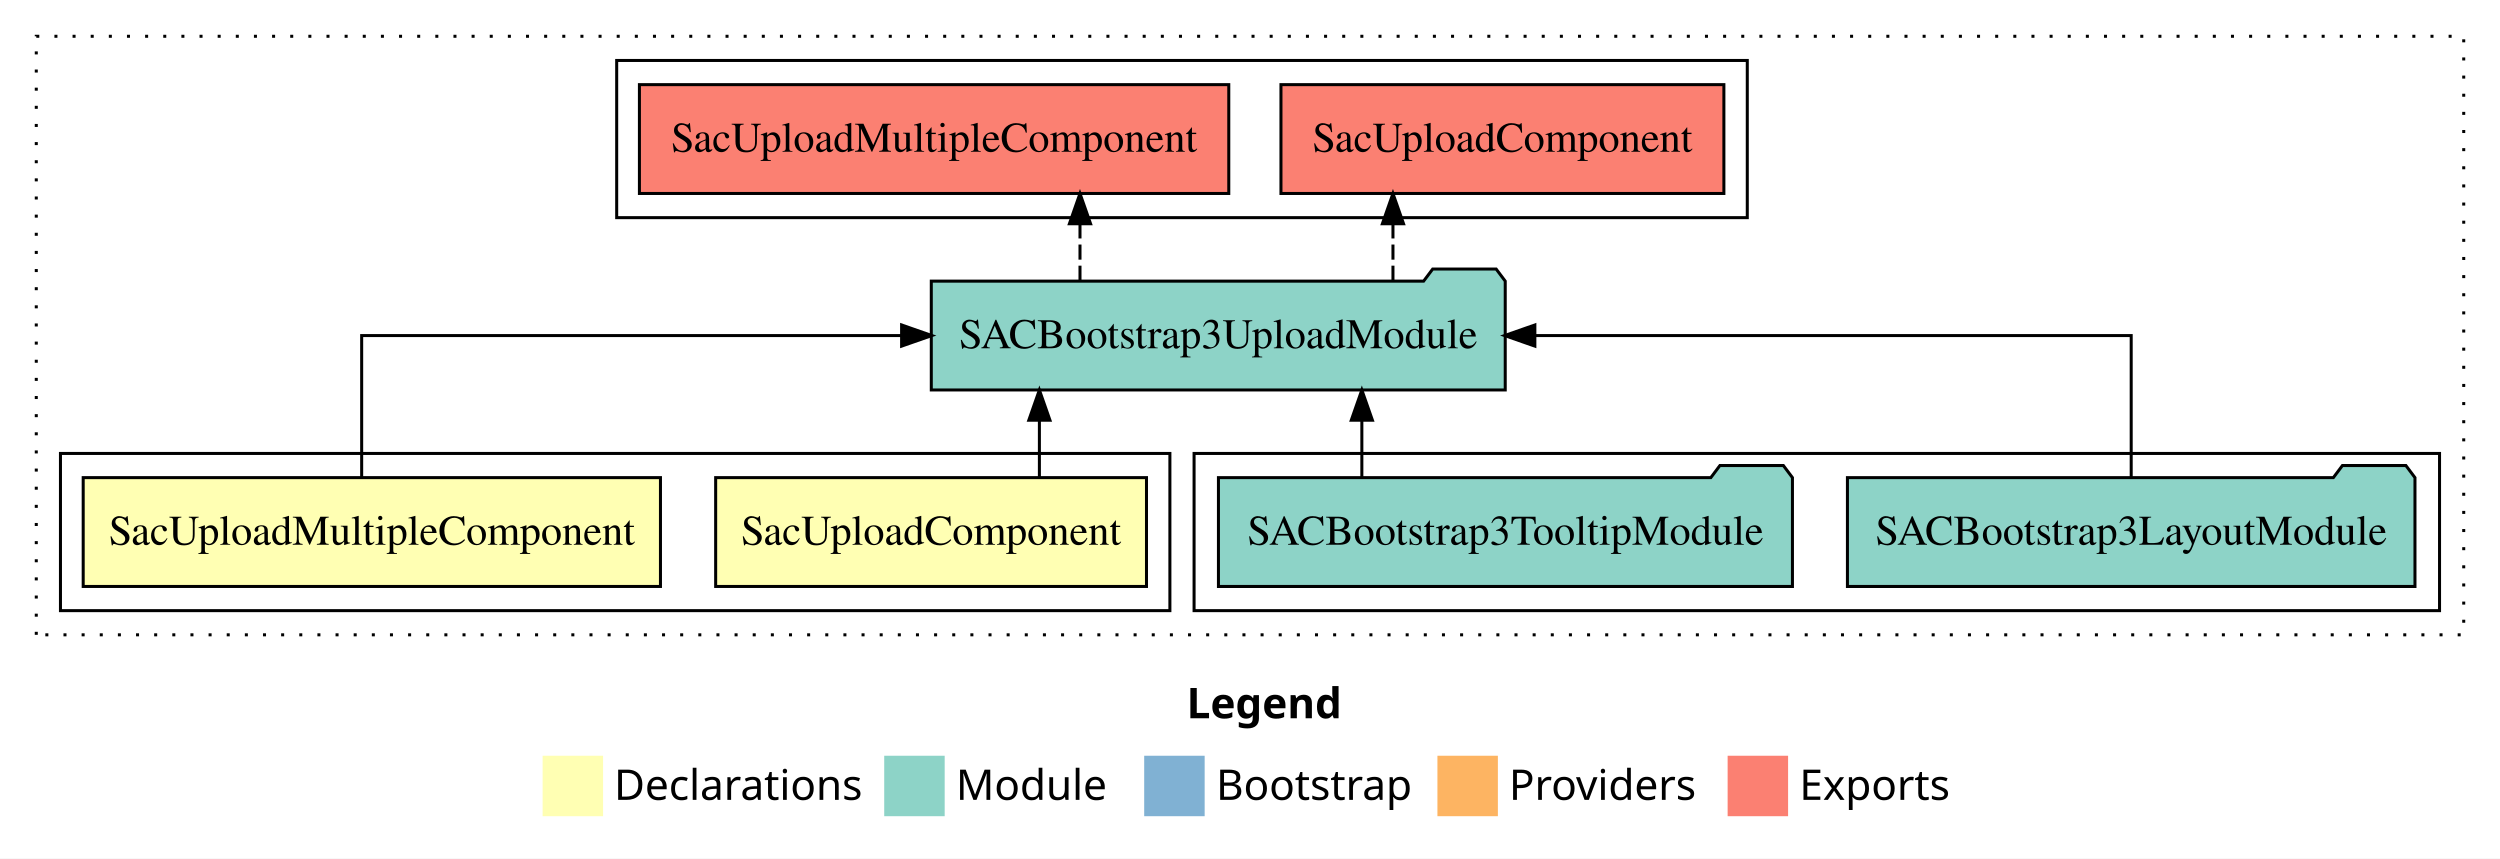
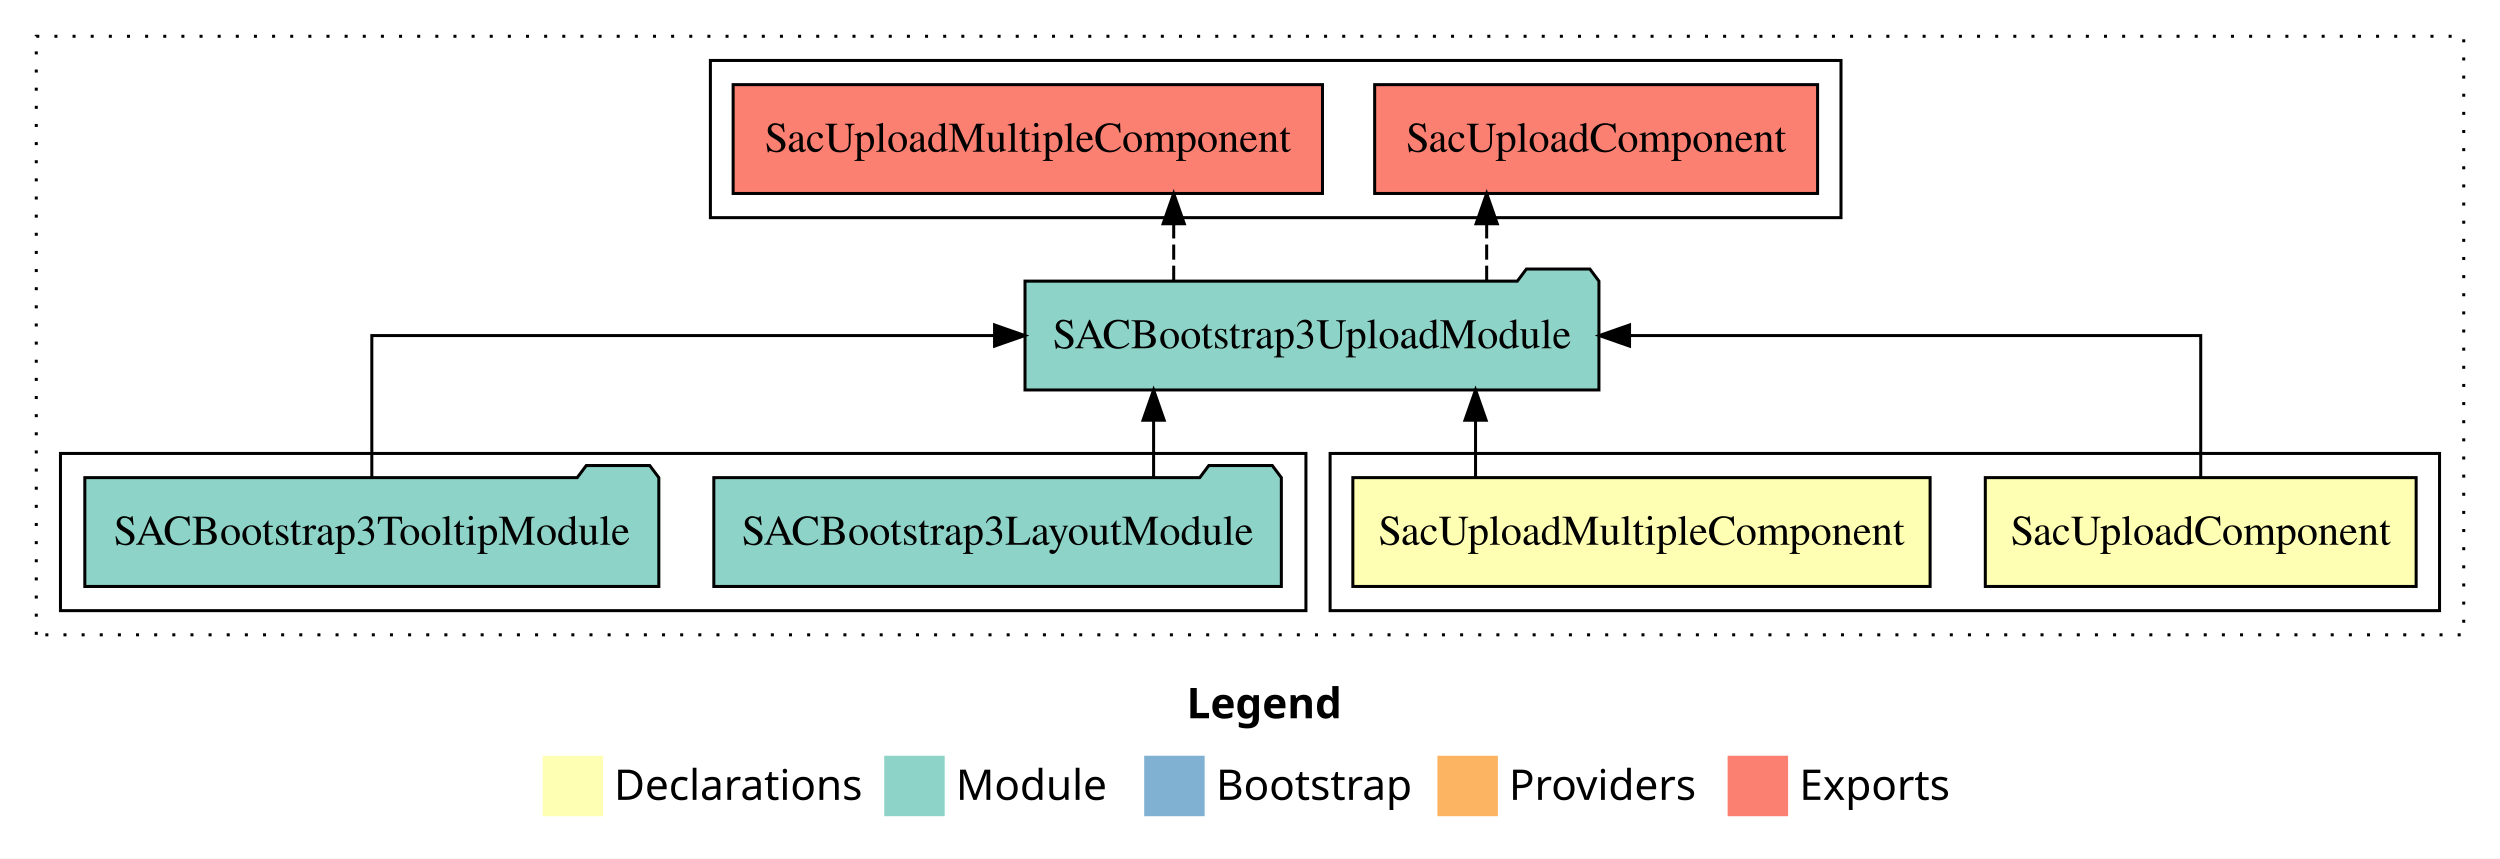
<svg xmlns="http://www.w3.org/2000/svg" width="827pt" height="284pt" viewBox="0.00 0.00 827.00 284.00">
  <g id="graph0" class="graph" transform="scale(1 1) rotate(0) translate(4 280)">
    <polygon fill="white" stroke="transparent" points="-4,4 -4,-280 823,-280 823,4 -4,4" />
    <text text-anchor="start" x="388.51" y="-42.4" font-family="Times-12" font-weight="bold" font-size="14.00">Legend</text>
    <polygon fill="#ffffb3" stroke="transparent" points="175.5,-10 175.5,-30 195.5,-30 195.5,-10 175.5,-10" />
    <text text-anchor="start" x="199.13" y="-15.4" font-family="Times-12" font-size="14.00">  Declarations</text>
    <polygon fill="#8dd3c7" stroke="transparent" points="288.5,-10 288.5,-30 308.5,-30 308.5,-10 288.5,-10" />
    <text text-anchor="start" x="312.23" y="-15.4" font-family="Times-12" font-size="14.00">  Module</text>
    <polygon fill="#80b1d3" stroke="transparent" points="374.5,-10 374.5,-30 394.5,-30 394.5,-10 374.5,-10" />
    <text text-anchor="start" x="398.28" y="-15.4" font-family="Times-12" font-size="14.00">  Bootstrap</text>
    <polygon fill="#fdb462" stroke="transparent" points="471.5,-10 471.5,-30 491.5,-30 491.5,-10 471.5,-10" />
    <text text-anchor="start" x="495.17" y="-15.4" font-family="Times-12" font-size="14.00">  Providers</text>
    <polygon fill="#fb8072" stroke="transparent" points="567.5,-10 567.5,-30 587.5,-30 587.5,-10 567.5,-10" />
    <text text-anchor="start" x="591.23" y="-15.4" font-family="Times-12" font-size="14.00">  Exports</text>
    <g id="clust1" class="cluster">
      <polygon fill="none" stroke="black" stroke-dasharray="1,5" points="8,-70 8,-268 811,-268 811,-70 8,-70" />
    </g>
-     <g id="clust6" class="cluster">
-       <polygon fill="none" stroke="black" points="200,-208 200,-260 574,-260 574,-208 200,-208" />
+     <g id="clust2" class="cluster">
+       <polygon fill="none" stroke="black" points="436,-78 436,-130 803,-130 803,-78 436,-78" />
    </g>
    <g id="clust5" class="cluster">
-       <polygon fill="none" stroke="black" points="391,-78 391,-130 803,-130 803,-78 391,-78" />
+       <polygon fill="none" stroke="black" points="16,-78 16,-130 428,-130 428,-78 16,-78" />
    </g>
-     <g id="clust2" class="cluster">
-       <polygon fill="none" stroke="black" points="16,-78 16,-130 383,-130 383,-78 16,-78" />
+     <g id="clust6" class="cluster">
+       <polygon fill="none" stroke="black" points="231,-208 231,-260 605,-260 605,-208 231,-208" />
    </g>
    <g id="node1" class="node">
-       <polygon fill="#ffffb3" stroke="black" points="375.26,-122 232.74,-122 232.74,-86 375.26,-86 375.26,-122" />
-       <text text-anchor="middle" x="304" y="-99.8" font-family="Times,serif" font-size="14.00">SacUploadComponent</text>
+       <polygon fill="#ffffb3" stroke="black" points="795.26,-122 652.74,-122 652.74,-86 795.26,-86 795.26,-122" />
+       <text text-anchor="middle" x="724" y="-99.8" font-family="Times,serif" font-size="14.00">SacUploadComponent</text>
    </g>
    <g id="node3" class="node">
-       <polygon fill="#8dd3c7" stroke="black" points="493.93,-187 490.93,-191 469.93,-191 466.93,-187 304.07,-187 304.07,-151 493.93,-151 493.93,-187" />
-       <text text-anchor="middle" x="399" y="-164.8" font-family="Times,serif" font-size="14.00">SACBootstrap3UploadModule</text>
+       <polygon fill="#8dd3c7" stroke="black" points="524.93,-187 521.93,-191 500.93,-191 497.93,-187 335.07,-187 335.07,-151 524.93,-151 524.93,-187" />
+       <text text-anchor="middle" x="430" y="-164.8" font-family="Times,serif" font-size="14.00">SACBootstrap3UploadModule</text>
    </g>
    <g id="edge1" class="edge">
-       <path fill="none" stroke="black" d="M339.83,-122.11C339.83,-122.11 339.83,-140.99 339.83,-140.99" />
-       <polygon fill="black" stroke="black" points="336.33,-140.99 339.83,-150.99 343.33,-140.99 336.33,-140.99" />
+       <path fill="none" stroke="black" d="M724,-122.11C724,-141.34 724,-169 724,-169 724,-169 535.05,-169 535.05,-169" />
+       <polygon fill="black" stroke="black" points="535.05,-165.5 525.05,-169 535.05,-172.5 535.05,-165.5" />
    </g>
    <g id="node2" class="node">
-       <polygon fill="#ffffb3" stroke="black" points="214.48,-122 23.52,-122 23.52,-86 214.48,-86 214.48,-122" />
-       <text text-anchor="middle" x="119" y="-99.8" font-family="Times,serif" font-size="14.00">SacUploadMultipleComponent</text>
+       <polygon fill="#ffffb3" stroke="black" points="634.48,-122 443.52,-122 443.52,-86 634.48,-86 634.48,-122" />
+       <text text-anchor="middle" x="539" y="-99.8" font-family="Times,serif" font-size="14.00">SacUploadMultipleComponent</text>
    </g>
    <g id="edge2" class="edge">
-       <path fill="none" stroke="black" d="M115.64,-122.11C115.64,-141.34 115.64,-169 115.64,-169 115.64,-169 294.25,-169 294.25,-169" />
-       <polygon fill="black" stroke="black" points="294.25,-172.5 304.25,-169 294.25,-165.5 294.25,-172.5" />
+       <path fill="none" stroke="black" d="M484.11,-122.11C484.11,-122.11 484.11,-140.99 484.11,-140.99" />
+       <polygon fill="black" stroke="black" points="480.61,-140.99 484.11,-150.99 487.61,-140.99 480.61,-140.99" />
    </g>
    <g id="node6" class="node">
-       <polygon fill="#fb8072" stroke="black" points="566.26,-252 419.74,-252 419.74,-216 566.26,-216 566.26,-252" />
-       <text text-anchor="middle" x="493" y="-229.8" font-family="Times,serif" font-size="14.00">SacUploadComponent </text>
+       <polygon fill="#fb8072" stroke="black" points="597.26,-252 450.74,-252 450.74,-216 597.26,-216 597.26,-252" />
+       <text text-anchor="middle" x="524" y="-229.8" font-family="Times,serif" font-size="14.00">SacUploadComponent </text>
    </g>
    <g id="edge5" class="edge">
-       <path fill="none" stroke="black" stroke-dasharray="5,2" d="M456.79,-187.11C456.79,-187.11 456.79,-205.99 456.79,-205.99" />
-       <polygon fill="black" stroke="black" points="453.29,-205.99 456.79,-215.99 460.29,-205.99 453.29,-205.99" />
+       <path fill="none" stroke="black" stroke-dasharray="5,2" d="M487.79,-187.11C487.79,-187.11 487.79,-205.99 487.79,-205.99" />
+       <polygon fill="black" stroke="black" points="484.29,-205.99 487.79,-215.99 491.29,-205.99 484.29,-205.99" />
    </g>
    <g id="node7" class="node">
-       <polygon fill="#fb8072" stroke="black" points="402.48,-252 207.52,-252 207.52,-216 402.48,-216 402.48,-252" />
-       <text text-anchor="middle" x="305" y="-229.8" font-family="Times,serif" font-size="14.00">SacUploadMultipleComponent </text>
+       <polygon fill="#fb8072" stroke="black" points="433.48,-252 238.52,-252 238.52,-216 433.48,-216 433.48,-252" />
+       <text text-anchor="middle" x="336" y="-229.8" font-family="Times,serif" font-size="14.00">SacUploadMultipleComponent </text>
    </g>
    <g id="edge6" class="edge">
-       <path fill="none" stroke="black" stroke-dasharray="5,2" d="M353.26,-187.11C353.26,-187.11 353.26,-205.99 353.26,-205.99" />
-       <polygon fill="black" stroke="black" points="349.76,-205.99 353.26,-215.99 356.76,-205.99 349.76,-205.99" />
+       <path fill="none" stroke="black" stroke-dasharray="5,2" d="M384.26,-187.11C384.26,-187.11 384.26,-205.99 384.26,-205.99" />
+       <polygon fill="black" stroke="black" points="380.76,-205.99 384.26,-215.99 387.76,-205.99 380.76,-205.99" />
    </g>
    <g id="node4" class="node">
-       <polygon fill="#8dd3c7" stroke="black" points="794.87,-122 791.87,-126 770.87,-126 767.87,-122 607.13,-122 607.13,-86 794.87,-86 794.87,-122" />
-       <text text-anchor="middle" x="701" y="-99.8" font-family="Times,serif" font-size="14.00">SACBootstrap3LayoutModule</text>
+       <polygon fill="#8dd3c7" stroke="black" points="419.87,-122 416.87,-126 395.87,-126 392.87,-122 232.13,-122 232.13,-86 419.87,-86 419.87,-122" />
+       <text text-anchor="middle" x="326" y="-99.8" font-family="Times,serif" font-size="14.00">SACBootstrap3LayoutModule</text>
    </g>
    <g id="edge3" class="edge">
-       <path fill="none" stroke="black" d="M701,-122.11C701,-141.34 701,-169 701,-169 701,-169 503.73,-169 503.73,-169" />
-       <polygon fill="black" stroke="black" points="503.73,-165.5 493.73,-169 503.73,-172.5 503.73,-165.5" />
+       <path fill="none" stroke="black" d="M377.61,-122.11C377.61,-122.11 377.61,-140.99 377.61,-140.99" />
+       <polygon fill="black" stroke="black" points="374.11,-140.99 377.61,-150.99 381.11,-140.99 374.11,-140.99" />
    </g>
    <g id="node5" class="node">
-       <polygon fill="#8dd3c7" stroke="black" points="588.94,-122 585.94,-126 564.94,-126 561.94,-122 399.06,-122 399.06,-86 588.94,-86 588.94,-122" />
-       <text text-anchor="middle" x="494" y="-99.8" font-family="Times,serif" font-size="14.00">SACBootstrap3TooltipModule</text>
+       <polygon fill="#8dd3c7" stroke="black" points="213.94,-122 210.94,-126 189.94,-126 186.94,-122 24.06,-122 24.06,-86 213.94,-86 213.94,-122" />
+       <text text-anchor="middle" x="119" y="-99.8" font-family="Times,serif" font-size="14.00">SACBootstrap3TooltipModule</text>
    </g>
    <g id="edge4" class="edge">
-       <path fill="none" stroke="black" d="M446.5,-122.11C446.5,-122.11 446.5,-140.99 446.5,-140.99" />
-       <polygon fill="black" stroke="black" points="443,-140.99 446.5,-150.99 450,-140.99 443,-140.99" />
+       <path fill="none" stroke="black" d="M119,-122.11C119,-141.34 119,-169 119,-169 119,-169 325,-169 325,-169" />
+       <polygon fill="black" stroke="black" points="325,-172.5 335,-169 325,-165.5 325,-172.5" />
    </g>
  </g>
</svg>
